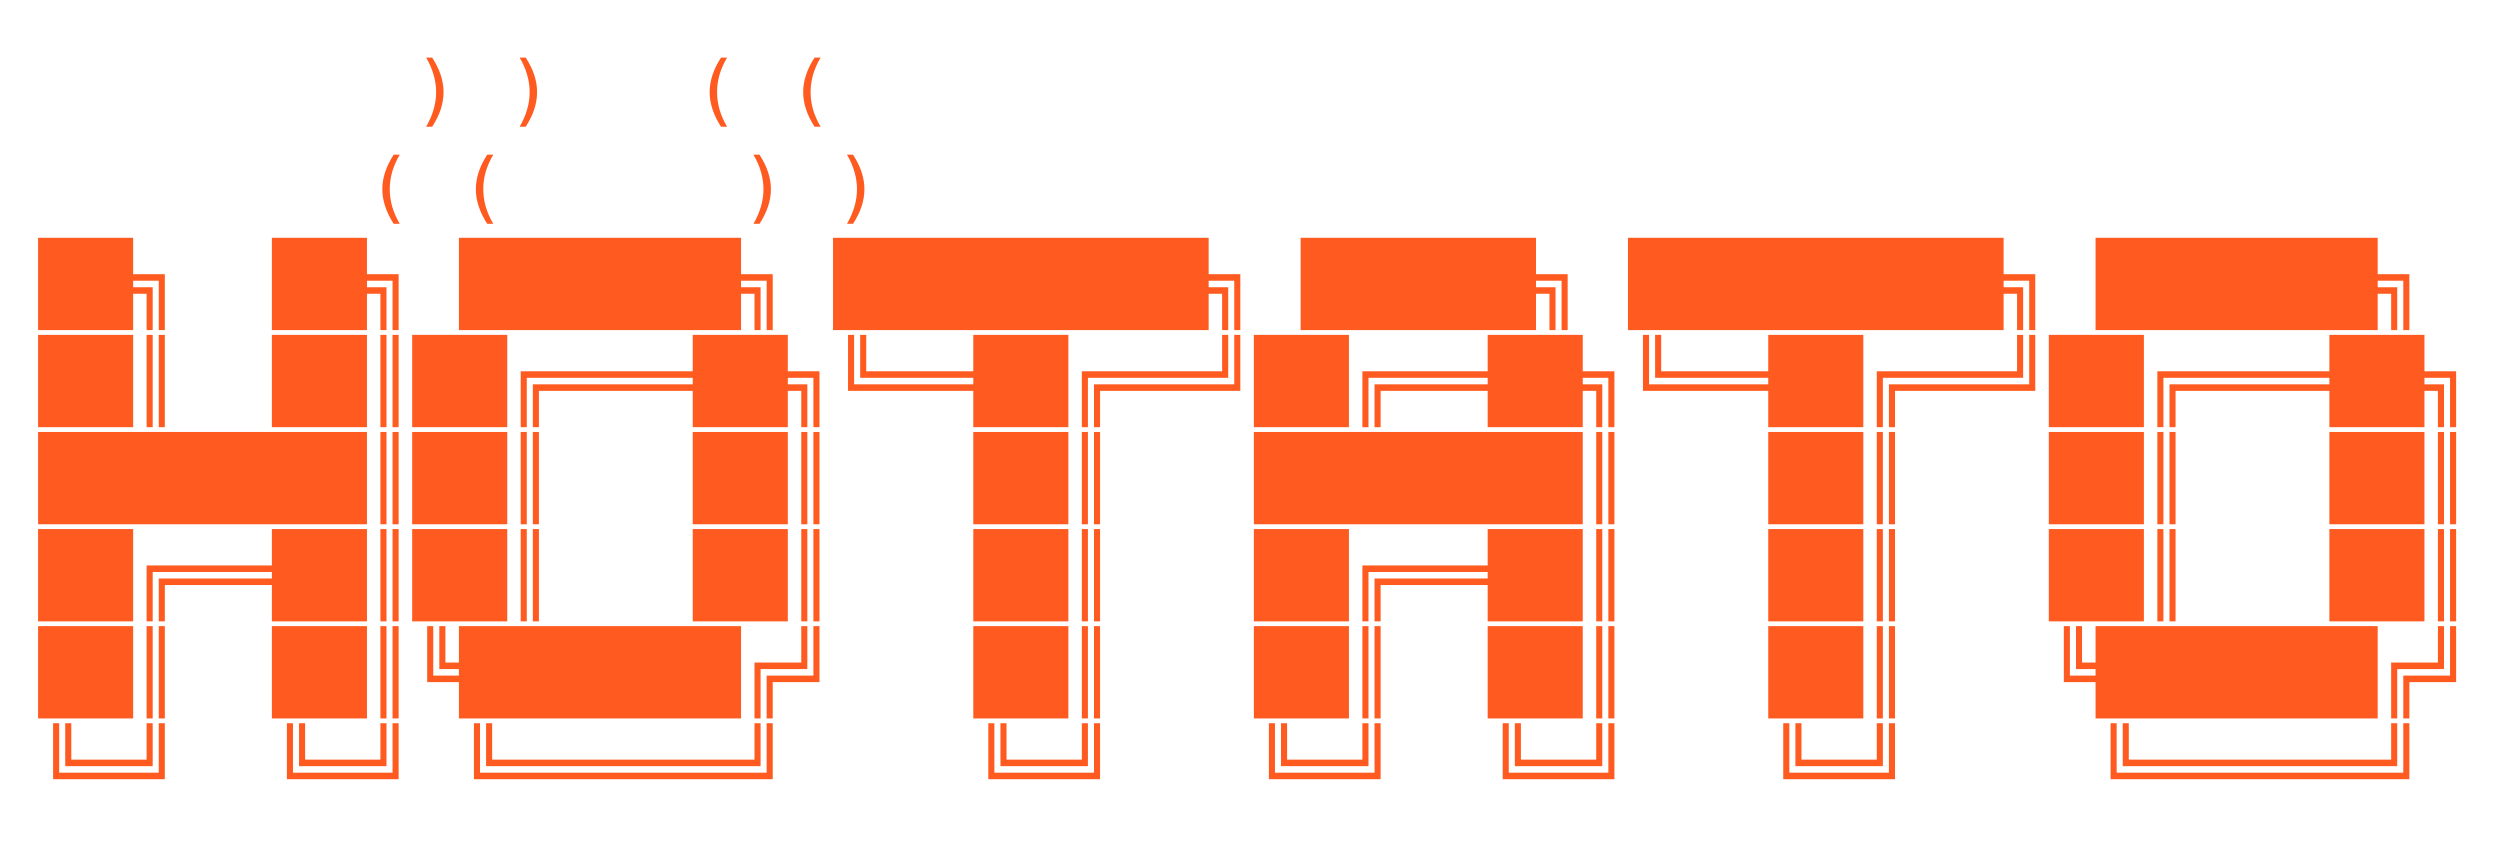
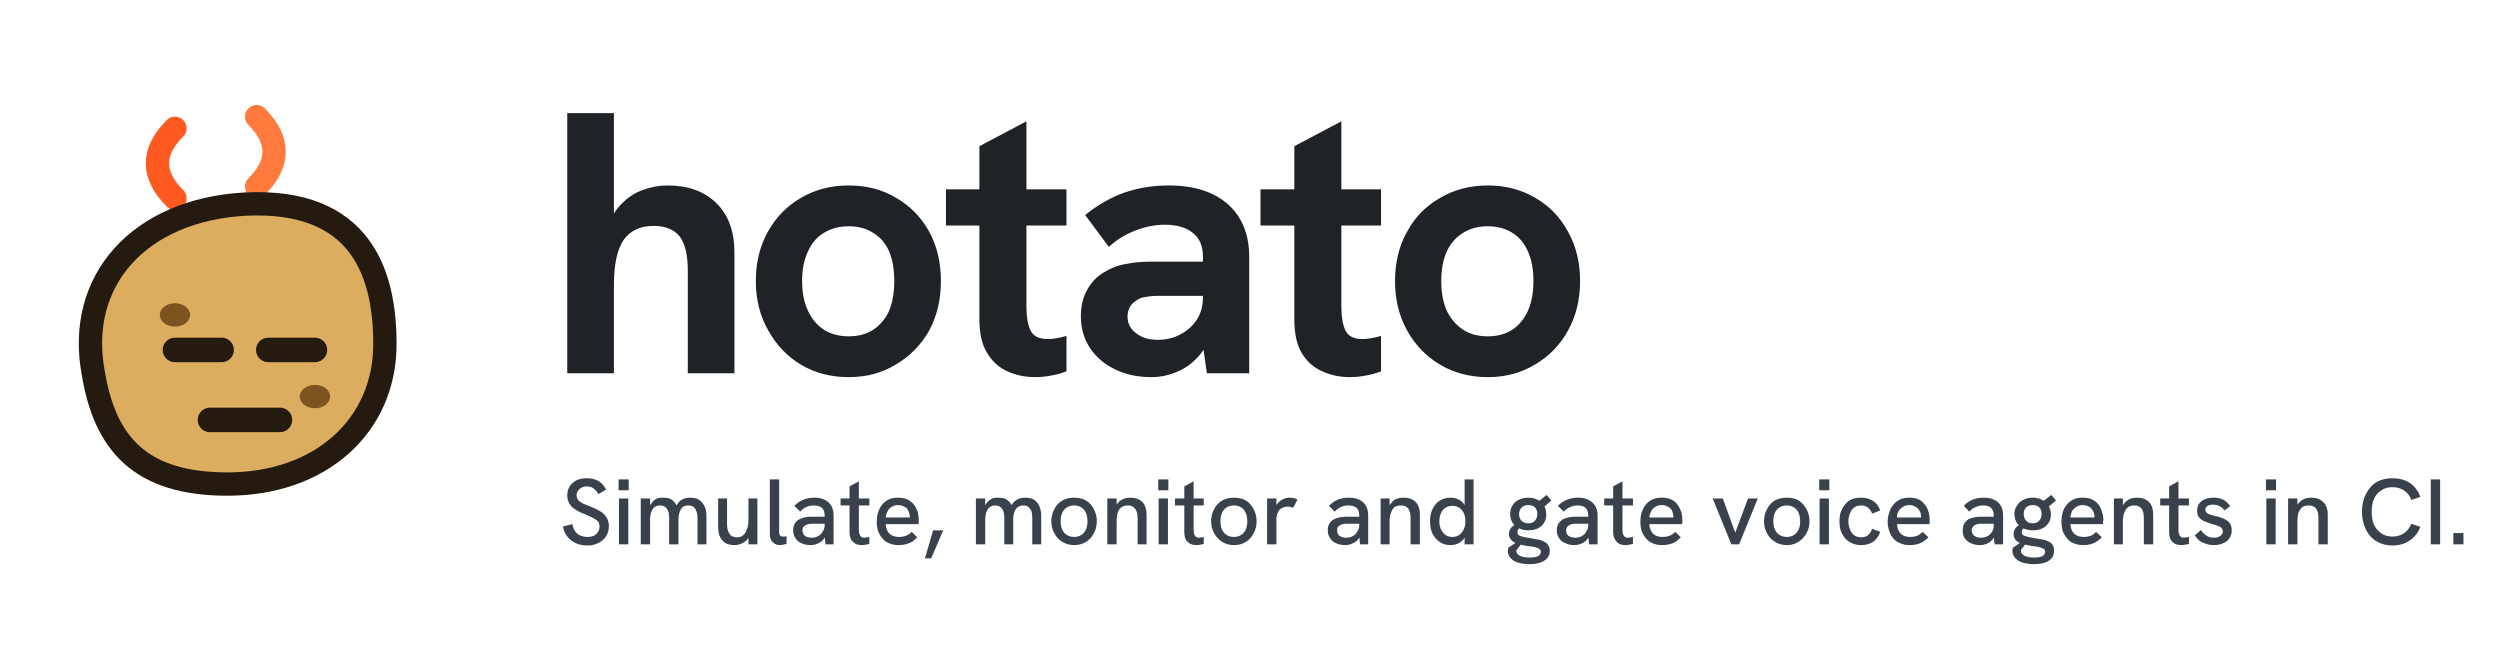
- <svg xmlns="http://www.w3.org/2000/svg" viewBox="0 0 515 176" width="515" height="176" role="img" aria-label="hotato">
-   <text x="8" y="24.0" font-family="ui-monospace,'DejaVu Sans Mono',Menlo,Consolas,monospace" font-size="16" fill="#ff5a1f" xml:space="preserve">        ) )   ( (</text>
-   <text x="8" y="44.0" font-family="ui-monospace,'DejaVu Sans Mono',Menlo,Consolas,monospace" font-size="16" fill="#ff5a1f" xml:space="preserve">       ( (     ) )</text>
-   <text x="8" y="64.0" font-family="ui-monospace,'DejaVu Sans Mono',Menlo,Consolas,monospace" font-size="16" fill="#ff5a1f" xml:space="preserve">██╗  ██╗ ██████╗ ████████╗ █████╗ ████████╗ ██████╗ </text>
-   <text x="8" y="84.0" font-family="ui-monospace,'DejaVu Sans Mono',Menlo,Consolas,monospace" font-size="16" fill="#ff5a1f" xml:space="preserve">██║  ██║██╔═══██╗╚══██╔══╝██╔══██╗╚══██╔══╝██╔═══██╗</text>
-   <text x="8" y="104.0" font-family="ui-monospace,'DejaVu Sans Mono',Menlo,Consolas,monospace" font-size="16" fill="#ff5a1f" xml:space="preserve">███████║██║   ██║   ██║   ███████║   ██║   ██║   ██║</text>
-   <text x="8" y="124.0" font-family="ui-monospace,'DejaVu Sans Mono',Menlo,Consolas,monospace" font-size="16" fill="#ff5a1f" xml:space="preserve">██╔══██║██║   ██║   ██║   ██╔══██║   ██║   ██║   ██║</text>
-   <text x="8" y="144.0" font-family="ui-monospace,'DejaVu Sans Mono',Menlo,Consolas,monospace" font-size="16" fill="#ff5a1f" xml:space="preserve">██║  ██║╚██████╔╝   ██║   ██║  ██║   ██║   ╚██████╔╝</text>
-   <text x="8" y="164.0" font-family="ui-monospace,'DejaVu Sans Mono',Menlo,Consolas,monospace" font-size="16" fill="#ff5a1f" xml:space="preserve">╚═╝  ╚═╝ ╚═════╝    ╚═╝   ╚═╝  ╚═╝   ╚═╝    ╚═════╝ </text>
+ <svg xmlns="http://www.w3.org/2000/svg" viewBox="0 0 643 168" width="643" height="168" role="img" aria-label="hotato: Simulate, monitor and gate voice agents in CI.">
+   <g transform="translate(0 24) scale(3)">
+     <path d="M15 9q-3-3 0-6" fill="none" stroke="#ff5a1f" stroke-width="2" stroke-linecap="round" />
+     <path d="M22 8q3-3 0-6" fill="none" stroke="#ff7a3c" stroke-width="2" stroke-linecap="round" />
+     <path d="M8 24c-1.5-8 4-14 13-14.5 10-.5 12 6 12 12 0 7-5.5 12-13.5 12C12 33.5 9 30 8 24Z" fill="#dcac5f" stroke="#241a10" stroke-width="2" />
+     <ellipse cx="15" cy="19" rx="1.3" ry="1" fill="#7d531f" />
+     <ellipse cx="27" cy="26" rx="1.3" ry="1" fill="#7d531f" />
+     <path d="M15 22h4M23 22h4M18 28h6" stroke="#241a10" stroke-width="2.1" stroke-linecap="round" />
+   </g>
+   <path d="M145.9 96V29.1H157.9V59.4L155.8 59.7Q157.1 55.4 159.5 52.8Q162 50.1 165.2 48.9Q168.4 47.7 171.7 47.7Q179.7 47.7 184.3 52.3Q188.9 56.8 188.9 65.1V96H176.9V69.5Q176.9 63.6 174.8 60.8Q172.6 58.1 168.1 58.1Q163 58.1 160.4 61.7Q157.9 65.4 157.9 73.3V96ZM218.3 97Q211.4 97 206 93.8Q200.7 90.6 197.6 85Q194.4 79.4 194.4 72.3Q194.4 65.1 197.5 59.6Q200.6 54 206 50.9Q211.4 47.7 218.3 47.7Q225.2 47.7 230.5 50.9Q235.9 54 239 59.6Q242 65.1 242 72.3Q242 79.4 239 85Q235.9 90.5 230.5 93.7Q225.2 97 218.3 97ZM218.3 86.5Q222 86.5 224.6 84.8Q227.3 83 228.7 79.9Q230 76.7 230 72.3Q230 67.8 228.7 64.7Q227.3 61.5 224.6 59.9Q222 58.2 218.3 58.2Q214.6 58.2 211.9 59.9Q209.2 61.5 207.8 64.7Q206.3 67.8 206.3 72.3Q206.3 76.7 207.8 79.9Q209.2 83 211.9 84.8Q214.6 86.5 218.3 86.5ZM266.2 97Q262.4 97 259.1 95.5Q255.9 94.1 253.9 90.8Q251.9 87.6 251.9 82.1V37.6L264 31.2V78.8Q264 82.9 265.1 85.1Q266.2 87.2 269.5 87.2Q270.5 87.2 271.7 87Q272.9 86.8 274.3 86.4V95.5Q272.3 96.3 270.3 96.6Q268.3 97 266.2 97ZM243.3 58V48.7H274.3V58ZM310.4 96 309.4 88.9V66.1Q309.4 61.9 306.8 59.9Q304.2 57.8 299.6 57.8Q295.9 57.8 292 59.3Q288.1 60.8 285.2 63.5L279.1 55.3Q284.1 51.3 289.3 49.5Q294.6 47.7 300.6 47.7Q310.4 47.7 315.9 52.6Q321.3 57.5 321.3 66.1V96ZM296.1 97Q290.9 97 286.8 95Q282.8 93.1 280.4 89.6Q278 86 278 81.4Q278 77.3 279.7 74.4Q281.4 71.4 284.2 69.9Q286.6 68.4 289.5 67.9Q292.4 67.3 295.8 67.3H310.5V76.1H297.5Q296 76.1 294.5 76.4Q293 76.6 292 77.5Q291 78.1 290.5 79.2Q290 80.2 290 81.4Q290 84.1 292.2 85.7Q294.3 87.4 297.8 87.4Q301 87.4 303.6 86Q306.3 84.6 307.9 82.1Q309.4 79.7 309.4 76.5L312.6 82.8Q311.4 87.8 308.8 91Q306.3 94.1 303 95.5Q299.7 97 296.1 97ZM347.2 97Q343.3 97 340.1 95.5Q336.8 94.1 334.8 90.8Q332.9 87.6 332.9 82.1V37.6L345 31.2V78.8Q345 82.9 346.1 85.1Q347.2 87.2 350.4 87.2Q351.4 87.2 352.6 87Q353.8 86.8 355.2 86.4V95.5Q353.2 96.3 351.2 96.6Q349.2 97 347.2 97ZM324.2 58V48.7H355.2V58ZM382.7 97Q375.8 97 370.4 93.8Q365 90.6 361.9 85Q358.8 79.4 358.8 72.3Q358.8 65.1 361.9 59.6Q364.9 54 370.4 50.9Q375.8 47.7 382.7 47.7Q389.5 47.7 394.9 50.9Q400.3 54 403.3 59.6Q406.4 65.1 406.4 72.3Q406.4 79.4 403.3 85Q400.3 90.5 394.9 93.7Q389.5 97 382.7 97ZM382.7 86.5Q386.3 86.5 389 84.8Q391.6 83 393 79.9Q394.4 76.7 394.4 72.3Q394.4 67.8 393 64.7Q391.6 61.5 389 59.9Q386.3 58.2 382.7 58.2Q378.9 58.2 376.3 59.9Q373.6 61.5 372.1 64.7Q370.7 67.8 370.7 72.3Q370.7 76.7 372.1 79.9Q373.6 83 376.3 84.8Q378.9 86.5 382.7 86.5Z" fill="#1f2328" />
+   <path d="M151.1 140.3Q148.5 140.3 146.8 138.9Q145.2 137.6 144.8 135.4L147.2 134.8Q147.5 136.4 148.5 137.3Q149.6 138.1 151.1 138.1Q152 138.1 152.7 137.8Q153.4 137.5 153.8 136.8Q154.2 136.2 154.2 135.5Q154.2 134.6 153.8 134.1Q153.3 133.6 152.5 133.2Q151.7 132.8 150.6 132.3Q149.1 131.8 148.1 131.1Q147 130.5 146.5 129.6Q145.9 128.7 145.9 127.4Q145.9 126.1 146.5 125.1Q147.2 124.1 148.3 123.5Q149.5 123 151 123Q152.6 123 153.9 123.7Q155.1 124.4 155.9 125.9L153.9 127.1Q153.4 126.1 152.6 125.6Q151.9 125.1 150.9 125.1Q150.2 125.1 149.6 125.4Q149 125.7 148.7 126.2Q148.3 126.7 148.3 127.4Q148.3 128 148.7 128.6Q149.1 129.1 149.9 129.5Q150.7 129.8 151.9 130.3Q153.4 130.9 154.4 131.5Q155.5 132.2 156 133.1Q156.6 134 156.6 135.3Q156.6 136.8 155.9 137.9Q155.2 139 154 139.6Q152.7 140.3 151.1 140.3ZM159.2 140V128.2H161.6V140ZM159.1 126.1V123.3H161.7V126.1ZM164.8 140V128.2H167.2V131.2L166.7 131.4Q166.9 130.4 167.3 129.8Q167.7 129.2 168.2 128.7Q168.7 128.3 169.3 128.1Q169.9 128 170.5 128Q171.6 128 172.4 128.3Q173.2 128.7 173.8 129.6Q174.4 130.4 174.6 131.7L173.2 132Q173.6 130.6 174.2 129.7Q174.7 128.8 175.6 128.4Q176.4 128 177.6 128Q179 128 179.9 128.6Q180.8 129.3 181.3 130.4Q181.7 131.4 181.7 132.7V140H179.4V133.3Q179.4 132.2 179.1 131.5Q178.9 130.8 178.4 130.4Q177.9 130 177 130Q176.2 130 175.6 130.4Q175.1 130.8 174.8 131.7Q174.5 132.5 174.5 133.8V140H172.1V133.1Q172.1 131.6 171.5 130.8Q170.9 130 169.8 130Q169 130 168.4 130.4Q167.8 130.8 167.5 131.7Q167.2 132.5 167.2 133.8V140ZM188.9 140.2Q187.6 140.2 186.6 139.7Q185.7 139.1 185.2 138.1Q184.7 137.1 184.7 135.6V128.2H187V134.9Q187 135.9 187.3 136.7Q187.6 137.4 188.1 137.8Q188.7 138.2 189.6 138.2Q190.6 138.2 191.2 137.6Q191.8 137.1 192.1 136.1Q192.5 135.2 192.5 133.7V128.2H194.8V140H192.5V137.5L192.9 137.6Q192.4 138.9 191.3 139.5Q190.2 140.2 188.9 140.2ZM200.6 140.2Q199.5 140.2 198.8 139.5Q198 138.8 198 137.3V123.3H200.4V136.9Q200.4 137.5 200.7 137.8Q200.9 138 201.4 138Q201.6 138 201.8 138Q202.1 138 202.3 137.9V139.9Q201.9 140 201.4 140.1Q201 140.2 200.6 140.2ZM212.3 140 212.1 137.8V132.6Q212.1 131.3 211.4 130.6Q210.6 130 209.3 130Q208.3 130 207.4 130.4Q206.6 130.7 205.8 131.6L204.3 130.1Q205.4 129 206.7 128.5Q207.9 128 209.4 128Q211.8 128 213.1 129.2Q214.4 130.4 214.4 132.6V140ZM208.5 140.2Q207.1 140.2 206.1 139.7Q205.1 139.3 204.6 138.4Q204 137.6 204 136.4Q204 135.4 204.4 134.7Q204.8 134 205.5 133.6Q206.1 133.3 206.9 133.1Q207.6 132.9 208.5 132.9H212.3V134.7H208.9Q208.4 134.7 207.9 134.8Q207.4 134.9 207 135.2Q206.7 135.4 206.5 135.7Q206.4 136 206.4 136.4Q206.4 137.3 207 137.8Q207.7 138.3 208.8 138.3Q209.7 138.3 210.4 137.9Q211.2 137.5 211.6 136.7Q212.1 136 212.1 135.1L212.9 136.2Q212.7 137.4 212.1 138.3Q211.5 139.3 210.5 139.7Q209.6 140.2 208.5 140.2ZM221.7 140.2Q220.8 140.2 220.1 139.9Q219.4 139.5 218.9 138.8Q218.5 138 218.5 136.8V125.1L220.9 123.8V136.2Q220.9 137.2 221.2 137.7Q221.5 138.3 222.3 138.3Q222.6 138.3 222.9 138.2Q223.2 138.2 223.6 138.1V139.9Q223.1 140 222.6 140.1Q222.1 140.2 221.7 140.2ZM216.2 130V128.2H223.6V130ZM231.1 140.2Q229.7 140.2 228.6 139.7Q227.6 139.3 226.9 138.4Q226.2 137.6 225.8 136.5Q225.5 135.4 225.5 134.2Q225.5 133 225.8 131.9Q226.2 130.7 226.8 129.9Q227.5 129 228.5 128.5Q229.5 128 230.9 128Q232.3 128 233.3 128.4Q234.3 128.9 235 129.7Q235.6 130.5 236 131.6Q236.3 132.6 236.3 133.8Q236.3 133.9 236.3 134.2Q236.3 134.5 236.2 134.8H227.8Q227.9 136.4 228.8 137.3Q229.7 138.1 231.2 138.1Q232.2 138.1 233 137.8Q233.8 137.5 234.5 136.8L235.9 138.2Q235.2 138.9 234.5 139.4Q233.7 139.8 232.9 140Q232.1 140.2 231.1 140.2ZM234 133.6Q234 133.4 234 133.3Q234 133.1 234 132.9Q234 132.3 233.8 131.8Q233.6 131.3 233.3 130.8Q232.9 130.4 232.3 130.2Q231.7 129.9 231 129.9Q230 129.9 229.3 130.4Q228.6 130.8 228.3 131.5Q227.9 132.2 227.8 133.1H234.7ZM237.9 143.6 240 136.4H242.6L239.5 143.6ZM251 140V128.2H253.4V131.2L252.9 131.4Q253.1 130.4 253.5 129.8Q253.8 129.2 254.4 128.7Q254.9 128.3 255.5 128.1Q256.1 128 256.7 128Q257.7 128 258.6 128.3Q259.4 128.7 260 129.6Q260.5 130.4 260.7 131.7L259.4 132Q259.7 130.6 260.3 129.7Q260.9 128.8 261.8 128.4Q262.6 128 263.7 128Q265.2 128 266.1 128.6Q267 129.3 267.4 130.4Q267.8 131.4 267.8 132.7V140H265.5V133.3Q265.5 132.2 265.3 131.5Q265 130.8 264.5 130.4Q264 130 263.2 130Q262.4 130 261.8 130.4Q261.2 130.8 260.9 131.7Q260.6 132.5 260.6 133.8V140H258.3V133.1Q258.3 131.6 257.7 130.8Q257.1 130 256 130Q255.2 130 254.6 130.4Q254 130.8 253.7 131.7Q253.4 132.5 253.4 133.8V140ZM276.3 140.2Q274.6 140.2 273.3 139.4Q271.9 138.6 271.2 137.2Q270.4 135.8 270.4 134.1Q270.4 132.3 271.2 130.9Q271.9 129.5 273.3 128.7Q274.6 128 276.3 128Q278 128 279.3 128.7Q280.6 129.5 281.3 130.9Q282.1 132.3 282.1 134.1Q282.1 135.8 281.3 137.2Q280.6 138.6 279.3 139.4Q277.9 140.2 276.3 140.2ZM276.3 138.1Q277.3 138.1 278.1 137.6Q278.9 137.1 279.3 136.2Q279.7 135.3 279.7 134.1Q279.7 132.8 279.3 131.9Q278.9 131 278.1 130.5Q277.3 130 276.3 130Q275.2 130 274.4 130.5Q273.6 131 273.2 131.9Q272.8 132.8 272.8 134.1Q272.8 135.3 273.2 136.2Q273.6 137.1 274.4 137.6Q275.2 138.1 276.3 138.1ZM284.8 140V128.2H287.2V130.7L286.7 130.9Q287 129.9 287.6 129.3Q288.2 128.6 289 128.3Q289.8 128 290.7 128Q292.7 128 293.8 129.1Q294.9 130.2 294.9 132.4V140H292.6V133.3Q292.6 131.6 291.9 130.8Q291.3 130 290.1 130Q289.1 130 288.5 130.4Q287.8 130.9 287.5 131.8Q287.2 132.7 287.2 134.2V140ZM298 140V128.2H300.4V140ZM297.9 126.1V123.3H300.5V126.1ZM307.8 140.2Q306.9 140.2 306.2 139.9Q305.4 139.5 305 138.8Q304.6 138 304.6 136.8V125.1L307 123.8V136.2Q307 137.2 307.3 137.7Q307.6 138.3 308.4 138.3Q308.6 138.3 308.9 138.2Q309.3 138.2 309.6 138.1V139.9Q309.2 140 308.7 140.1Q308.2 140.2 307.8 140.2ZM302.2 130V128.2H309.6V130ZM317.4 140.2Q315.7 140.2 314.4 139.4Q313.1 138.6 312.3 137.2Q311.5 135.8 311.5 134.1Q311.5 132.3 312.3 130.9Q313 129.5 314.4 128.7Q315.7 128 317.4 128Q319.1 128 320.4 128.7Q321.7 129.5 322.4 130.9Q323.2 132.3 323.2 134.1Q323.2 135.8 322.4 137.2Q321.7 138.6 320.4 139.4Q319.1 140.2 317.4 140.2ZM317.4 138.1Q318.4 138.1 319.2 137.6Q320 137.1 320.4 136.2Q320.8 135.3 320.8 134.1Q320.8 132.8 320.4 131.9Q320 131 319.2 130.5Q318.4 130 317.4 130Q316.3 130 315.5 130.5Q314.7 131 314.3 131.9Q313.9 132.8 313.9 134.1Q313.9 135.3 314.3 136.2Q314.7 137.1 315.5 137.6Q316.3 138.1 317.4 138.1ZM325.9 140V128.2H328.3V131.4L327.8 131.5Q327.9 130.4 328.5 129.6Q329.1 128.8 330 128.4Q330.8 128 331.6 128Q332.2 128 332.7 128.1Q333.2 128.2 333.7 128.5L332.6 130.6Q332.3 130.5 331.9 130.4Q331.5 130.3 331.2 130.3Q330.6 130.3 330.1 130.5Q329.5 130.7 329.1 131.1Q328.7 131.6 328.5 132.2Q328.4 132.6 328.3 133.1Q328.3 133.7 328.3 134.6V140ZM349.8 140 349.6 137.8V132.6Q349.6 131.3 348.9 130.6Q348.1 130 346.8 130Q345.8 130 344.9 130.4Q344.1 130.7 343.3 131.6L341.8 130.1Q342.9 129 344.1 128.5Q345.4 128 346.9 128Q349.3 128 350.6 129.2Q351.9 130.4 351.9 132.6V140ZM346 140.2Q344.6 140.2 343.6 139.7Q342.6 139.3 342.1 138.4Q341.5 137.6 341.5 136.4Q341.5 135.4 341.9 134.7Q342.3 134 343 133.6Q343.6 133.3 344.4 133.1Q345.1 132.9 346 132.9H349.8V134.7H346.4Q345.9 134.7 345.4 134.8Q344.9 134.9 344.5 135.2Q344.2 135.4 344 135.7Q343.9 136 343.9 136.4Q343.9 137.3 344.5 137.8Q345.2 138.3 346.2 138.3Q347.2 138.3 347.9 137.9Q348.7 137.5 349.1 136.7Q349.6 136 349.6 135.1L350.4 136.2Q350.2 137.4 349.6 138.3Q349 139.3 348 139.7Q347.1 140.2 346 140.2ZM355.1 140V128.2H357.4V130.7L357 130.9Q357.3 129.9 357.9 129.3Q358.4 128.6 359.2 128.3Q360 128 361 128Q363 128 364.1 129.1Q365.2 130.2 365.2 132.4V140H362.8V133.3Q362.8 131.6 362.2 130.8Q361.6 130 360.3 130Q359.4 130 358.7 130.4Q358.1 130.9 357.8 131.8Q357.4 132.7 357.4 134.2V140ZM373.1 140.2Q371.4 140.2 370.3 139.4Q369.1 138.6 368.4 137.2Q367.8 135.8 367.8 134.1Q367.8 132.2 368.5 130.8Q369.2 129.4 370.4 128.7Q371.6 128 373.1 128Q374.1 128 375 128.4Q375.9 128.8 376.5 129.6Q377.1 130.4 377.3 131.4L376.7 131.6V123.3H379V140H376.7V136.6L377.4 136.6Q377.1 137.8 376.5 138.6Q375.8 139.4 375 139.8Q374.1 140.2 373.1 140.2ZM373.5 138.1Q374.6 138.1 375.3 137.6Q376.1 137 376.5 136.1Q376.9 135.2 376.9 134.1Q376.9 132.9 376.5 132Q376.1 131.1 375.3 130.6Q374.6 130.1 373.5 130.1Q372.5 130.1 371.8 130.6Q371 131.1 370.6 132Q370.2 132.9 370.2 134.1Q370.2 135.2 370.6 136.1Q371 137 371.8 137.6Q372.5 138.1 373.5 138.1ZM393.4 145.1Q390.8 145.1 389.3 144.2Q387.8 143.2 387.8 141.6Q387.8 141.5 387.9 141.3Q387.9 141.1 387.9 140.9L391 138.8L391.7 139.4L390.1 141.4Q390 141.5 390 141.5Q390 141.6 390 141.7Q390 142.5 391 143Q392 143.4 393.4 143.4Q394.7 143.4 395.5 143.1Q396.3 142.7 396.3 141.9Q396.3 141.5 396 141.3Q395.8 141 395.3 140.9Q394.8 140.7 394.2 140.6Q393.5 140.5 392.6 140.4Q391.5 140.2 390.5 139.9Q389.5 139.6 388.8 139Q388.1 138.3 388.1 137.3Q388.1 136.5 388.7 135.7Q389.4 135 390.3 134.6L391.7 135.5Q390.9 135.7 390.6 136Q390.3 136.4 390.3 136.9Q390.3 137.4 390.6 137.6Q390.9 137.9 391.5 138Q392.1 138.2 393 138.3Q394.1 138.5 395.1 138.7Q396.2 138.8 396.9 139.2Q397.7 139.5 398.1 140.1Q398.6 140.7 398.6 141.7Q398.6 143.3 397.2 144.2Q395.9 145.1 393.4 145.1ZM393.1 136.4Q391.7 136.4 390.7 135.9Q389.6 135.3 389 134.4Q388.4 133.4 388.4 132.2Q388.4 131 389 130Q389.6 129 390.7 128.5Q391.8 128 393.1 128Q394.3 128 395.4 128.5Q396.5 129 397.1 130Q397.7 131 397.7 132.3Q397.7 133.6 397.1 134.5Q396.6 135.4 395.5 135.9Q394.5 136.4 393.1 136.4ZM393.1 134.6Q394.2 134.6 394.8 133.9Q395.4 133.2 395.4 132.2Q395.4 131.1 394.8 130.5Q394.1 129.9 393.1 129.9Q392 129.9 391.4 130.5Q390.7 131.2 390.7 132.2Q390.7 133.2 391.3 133.9Q392 134.6 393.1 134.6ZM397 130.5 395.3 129.3 397.8 127.3 399 128.7ZM408.7 140 408.5 137.8V132.6Q408.5 131.3 407.8 130.6Q407.1 130 405.7 130Q404.7 130 403.9 130.4Q403 130.7 402.2 131.6L400.7 130.1Q401.8 129 403.1 128.5Q404.4 128 405.9 128Q408.2 128 409.5 129.2Q410.9 130.4 410.9 132.6V140ZM404.9 140.2Q403.6 140.2 402.6 139.7Q401.5 139.3 401 138.4Q400.4 137.6 400.4 136.4Q400.4 135.4 400.8 134.7Q401.3 134 401.9 133.6Q402.5 133.3 403.3 133.1Q404.1 132.9 405 132.9H408.7V134.7H405.3Q404.8 134.7 404.3 134.8Q403.8 134.9 403.4 135.2Q403.1 135.4 403 135.7Q402.8 136 402.8 136.4Q402.8 137.3 403.4 137.8Q404.1 138.3 405.2 138.3Q406.1 138.3 406.8 137.9Q407.6 137.5 408 136.7Q408.5 136 408.5 135.1L409.3 136.2Q409.1 137.4 408.5 138.3Q407.9 139.3 407 139.7Q406 140.2 404.9 140.2ZM418.1 140.2Q417.2 140.2 416.5 139.9Q415.8 139.5 415.4 138.8Q414.9 138 414.9 136.8V125.1L417.3 123.8V136.2Q417.3 137.2 417.6 137.7Q417.9 138.3 418.7 138.3Q419 138.3 419.3 138.2Q419.6 138.2 420 138.1V139.9Q419.5 140 419 140.1Q418.6 140.2 418.1 140.2ZM412.6 130V128.2H420V130ZM427.5 140.2Q426.1 140.2 425 139.7Q424 139.3 423.3 138.4Q422.6 137.6 422.2 136.5Q421.9 135.4 421.9 134.2Q421.9 133 422.2 131.9Q422.6 130.7 423.2 129.9Q423.9 129 424.9 128.5Q426 128 427.3 128Q428.7 128 429.7 128.4Q430.8 128.9 431.4 129.7Q432 130.5 432.4 131.6Q432.7 132.6 432.7 133.8Q432.7 133.9 432.7 134.2Q432.7 134.5 432.6 134.8H424.2Q424.3 136.4 425.2 137.3Q426.1 138.1 427.6 138.1Q428.6 138.1 429.4 137.8Q430.2 137.5 430.9 136.8L432.3 138.2Q431.6 138.9 430.9 139.4Q430.2 139.8 429.3 140Q428.5 140.2 427.5 140.2ZM430.4 133.6Q430.4 133.4 430.4 133.3Q430.4 133.1 430.4 132.9Q430.4 132.3 430.2 131.8Q430.1 131.3 429.7 130.8Q429.3 130.4 428.7 130.2Q428.2 129.9 427.4 129.9Q426.4 129.9 425.7 130.4Q425 130.8 424.7 131.5Q424.3 132.2 424.2 133.1H431.1ZM445.3 140 440.5 128.2H443.1L446.3 137L449.6 128.2H452.1L447.3 140ZM459.6 140.2Q457.9 140.2 456.6 139.4Q455.2 138.6 454.5 137.2Q453.7 135.8 453.7 134.1Q453.7 132.3 454.5 130.9Q455.2 129.5 456.5 128.7Q457.9 128 459.6 128Q461.3 128 462.6 128.7Q463.8 129.5 464.6 130.9Q465.4 132.3 465.4 134.1Q465.4 135.8 464.6 137.2Q463.8 138.6 462.5 139.4Q461.2 140.2 459.6 140.2ZM459.6 138.1Q460.6 138.1 461.4 137.6Q462.2 137.1 462.6 136.2Q463 135.3 463 134.1Q463 132.8 462.6 131.9Q462.2 131 461.4 130.5Q460.6 130 459.6 130Q458.5 130 457.7 130.5Q456.9 131 456.5 131.9Q456.1 132.8 456.1 134.1Q456.1 135.3 456.5 136.2Q456.9 137.1 457.7 137.6Q458.5 138.1 459.6 138.1ZM468 140V128.2H470.4V140ZM467.9 126.1V123.3H470.5V126.1ZM478.7 140.2Q477.3 140.2 476.3 139.7Q475.2 139.2 474.5 138.4Q473.8 137.5 473.4 136.4Q473.1 135.3 473.1 134.1Q473.1 132.9 473.4 131.8Q473.8 130.7 474.5 129.8Q475.2 128.9 476.3 128.4Q477.3 128 478.7 128Q480.4 128 481.7 128.8Q483 129.6 483.6 131.3L481.5 132.1Q481.2 131.2 480.5 130.6Q479.8 130 478.7 130Q477.6 130 476.8 130.6Q476.1 131.2 475.8 132.1Q475.4 133 475.4 134.1Q475.4 135.1 475.8 136.1Q476.1 137 476.8 137.6Q477.6 138.2 478.7 138.2Q479.8 138.2 480.5 137.6Q481.2 137 481.5 136L483.6 136.8Q483 138.5 481.7 139.4Q480.4 140.2 478.7 140.2ZM491.2 140.2Q489.7 140.2 488.7 139.7Q487.6 139.3 486.9 138.4Q486.2 137.6 485.9 136.5Q485.5 135.4 485.5 134.2Q485.5 133 485.9 131.9Q486.2 130.7 486.9 129.9Q487.6 129 488.6 128.5Q489.6 128 491 128Q492.4 128 493.4 128.4Q494.4 128.9 495 129.7Q495.7 130.5 496 131.6Q496.3 132.6 496.3 133.8Q496.3 133.9 496.3 134.2Q496.3 134.5 496.3 134.8H487.9Q488 136.4 488.9 137.3Q489.8 138.1 491.3 138.1Q492.3 138.1 493.1 137.8Q493.8 137.5 494.5 136.8L496 138.2Q495.3 138.9 494.5 139.4Q493.8 139.8 493 140Q492.2 140.2 491.2 140.2ZM494 133.6Q494.1 133.4 494.1 133.3Q494.1 133.1 494.1 132.9Q494.1 132.3 493.9 131.8Q493.7 131.3 493.3 130.8Q492.9 130.4 492.4 130.2Q491.8 129.9 491.1 129.9Q490.1 129.9 489.4 130.4Q488.7 130.8 488.3 131.5Q487.9 132.2 487.9 133.1H494.8ZM513 140 512.8 137.8V132.6Q512.8 131.3 512.1 130.6Q511.4 130 510 130Q509.1 130 508.2 130.4Q507.3 130.7 506.5 131.6L505.1 130.1Q506.1 129 507.4 128.5Q508.7 128 510.2 128Q512.6 128 513.9 129.2Q515.2 130.4 515.2 132.6V140ZM509.2 140.2Q507.9 140.2 506.9 139.7Q505.9 139.3 505.3 138.4Q504.8 137.6 504.8 136.4Q504.8 135.4 505.2 134.7Q505.6 134 506.2 133.6Q506.8 133.3 507.6 133.1Q508.4 132.9 509.3 132.9H513V134.7H509.6Q509.1 134.7 508.6 134.8Q508.1 134.9 507.7 135.2Q507.5 135.4 507.3 135.7Q507.1 136 507.1 136.4Q507.1 137.3 507.8 137.8Q508.4 138.3 509.5 138.3Q510.4 138.3 511.2 137.9Q511.9 137.5 512.4 136.7Q512.8 136 512.8 135.1L513.7 136.2Q513.5 137.4 512.8 138.3Q512.2 139.3 511.3 139.7Q510.4 140.2 509.2 140.2ZM523.2 145.1Q520.6 145.1 519.1 144.2Q517.6 143.2 517.6 141.6Q517.6 141.5 517.6 141.3Q517.6 141.1 517.7 140.9L520.7 138.8L521.4 139.4L519.8 141.4Q519.8 141.5 519.8 141.5Q519.8 141.6 519.8 141.7Q519.8 142.5 520.8 143Q521.7 143.4 523.2 143.4Q524.4 143.4 525.2 143.1Q526 142.7 526 141.9Q526 141.5 525.8 141.3Q525.5 141 525 140.9Q524.6 140.7 523.9 140.6Q523.2 140.5 522.4 140.4Q521.3 140.2 520.2 139.9Q519.2 139.6 518.5 139Q517.9 138.3 517.9 137.3Q517.9 136.5 518.5 135.7Q519.1 135 520.1 134.6L521.4 135.5Q520.7 135.7 520.3 136Q520 136.4 520 136.9Q520 137.4 520.3 137.6Q520.7 137.9 521.3 138Q521.9 138.2 522.7 138.3Q523.9 138.5 524.9 138.7Q525.9 138.8 526.7 139.2Q527.5 139.5 527.9 140.1Q528.3 140.7 528.3 141.7Q528.3 143.3 527 144.2Q525.6 145.1 523.2 145.1ZM522.9 136.4Q521.5 136.4 520.4 135.9Q519.3 135.3 518.7 134.4Q518.1 133.4 518.1 132.2Q518.1 131 518.8 130Q519.4 129 520.5 128.5Q521.5 128 522.8 128Q524.1 128 525.1 128.5Q526.2 129 526.8 130Q527.5 131 527.5 132.3Q527.5 133.6 526.9 134.5Q526.3 135.4 525.3 135.9Q524.2 136.4 522.9 136.4ZM522.8 134.6Q523.9 134.6 524.5 133.9Q525.1 133.2 525.1 132.2Q525.1 131.1 524.5 130.5Q523.9 129.9 522.8 129.9Q521.8 129.9 521.1 130.5Q520.5 131.2 520.5 132.2Q520.5 133.2 521.1 133.9Q521.7 134.6 522.8 134.6ZM526.7 130.5 525 129.3 527.6 127.3 528.8 128.7ZM535.8 140.2Q534.4 140.2 533.3 139.7Q532.2 139.3 531.6 138.4Q530.9 137.6 530.5 136.5Q530.2 135.4 530.2 134.2Q530.2 133 530.5 131.9Q530.8 130.7 531.5 129.9Q532.2 129 533.2 128.5Q534.2 128 535.6 128Q537 128 538 128.4Q539 128.9 539.7 129.7Q540.3 130.5 540.6 131.6Q541 132.6 541 133.8Q541 133.9 540.9 134.2Q540.9 134.5 540.9 134.8H532.5Q532.6 136.4 533.5 137.3Q534.4 138.1 535.9 138.1Q536.9 138.1 537.7 137.8Q538.5 137.5 539.1 136.8L540.6 138.2Q539.9 138.9 539.1 139.4Q538.4 139.8 537.6 140Q536.8 140.2 535.8 140.2ZM538.6 133.6Q538.7 133.4 538.7 133.3Q538.7 133.1 538.7 132.9Q538.7 132.3 538.5 131.8Q538.3 131.3 537.9 130.8Q537.6 130.4 537 130.2Q536.4 129.9 535.7 129.9Q534.7 129.9 534 130.4Q533.3 130.8 532.9 131.5Q532.6 132.2 532.5 133.1H539.4ZM543.7 140V128.2H546V130.7L545.6 130.9Q545.9 129.9 546.5 129.3Q547.1 128.6 547.9 128.3Q548.7 128 549.6 128Q551.6 128 552.7 129.1Q553.8 130.2 553.8 132.4V140H551.4V133.3Q551.4 131.6 550.8 130.8Q550.2 130 549 130Q548 130 547.4 130.4Q546.7 130.9 546.4 131.8Q546 132.7 546 134.2V140ZM561.1 140.2Q560.2 140.2 559.5 139.9Q558.7 139.5 558.3 138.8Q557.9 138 557.9 136.8V125.1L560.3 123.8V136.2Q560.3 137.2 560.6 137.7Q560.9 138.3 561.7 138.3Q561.9 138.3 562.3 138.2Q562.6 138.2 563 138.1V139.9Q562.5 140 562 140.1Q561.5 140.2 561.1 140.2ZM555.6 130V128.2H563V130ZM569.4 140.2Q568.2 140.2 567.2 139.8Q566.2 139.5 565.5 138.9Q564.9 138.3 564.5 137.7L566.1 136.3Q566.5 137.1 567.4 137.7Q568.2 138.3 569.4 138.3Q570.5 138.3 571.1 137.8Q571.7 137.4 571.7 136.7Q571.7 136.1 571.3 135.7Q570.9 135.4 570.3 135.2Q569.7 134.9 568.9 134.8Q568.3 134.6 567.6 134.3Q566.9 134.1 566.3 133.7Q565.8 133.4 565.4 132.8Q565.1 132.2 565.1 131.3Q565.1 129.8 566.2 128.9Q567.4 128 569.3 128Q570.7 128 571.8 128.5Q572.9 129.1 573.6 130.2L572.1 131.3Q571.6 130.5 570.9 130.2Q570.1 129.8 569.2 129.8Q568.4 129.8 567.8 130.1Q567.2 130.5 567.2 131.1Q567.2 131.5 567.5 131.8Q567.7 132.1 568.3 132.3Q568.8 132.5 569.6 132.7Q570.4 132.8 571.1 133.1Q571.9 133.3 572.5 133.7Q573.2 134.1 573.6 134.7Q574 135.4 574 136.4Q574 137.6 573.4 138.4Q572.9 139.3 571.8 139.7Q570.8 140.2 569.4 140.2ZM582.9 140V128.2H585.3V140ZM582.8 126.1V123.3H585.4V126.1ZM588.5 140V128.2H590.9V130.7L590.4 130.9Q590.7 129.9 591.3 129.3Q591.9 128.6 592.7 128.3Q593.5 128 594.5 128Q596.4 128 597.5 129.1Q598.7 130.2 598.7 132.4V140H596.3V133.3Q596.3 131.6 595.7 130.8Q595.1 130 593.8 130Q592.8 130 592.2 130.4Q591.6 130.9 591.2 131.8Q590.9 132.7 590.9 134.2V140ZM615.3 140.3Q613 140.3 611.2 139.2Q609.5 138.2 608.5 136.2Q607.5 134.2 607.5 131.6Q607.5 129 608.5 127.1Q609.5 125.1 611.2 124Q613 123 615.3 123Q617.9 123 619.8 124.2Q621.7 125.5 622.5 127.8L620.2 128.6Q619.6 127 618.4 126.2Q617.1 125.3 615.3 125.3Q613.7 125.3 612.5 126.1Q611.3 126.8 610.6 128.3Q610 129.7 610 131.6Q610 133.6 610.6 135Q611.3 136.4 612.5 137.2Q613.7 138 615.3 138Q617.1 138 618.4 137.1Q619.6 136.2 620.2 134.7L622.5 135.5Q621.7 137.7 619.8 139Q617.9 140.3 615.3 140.3ZM625.2 140V123.3H627.6V140ZM631 140V137.1H633.6V140Z" fill="#39424c" />
</svg>
